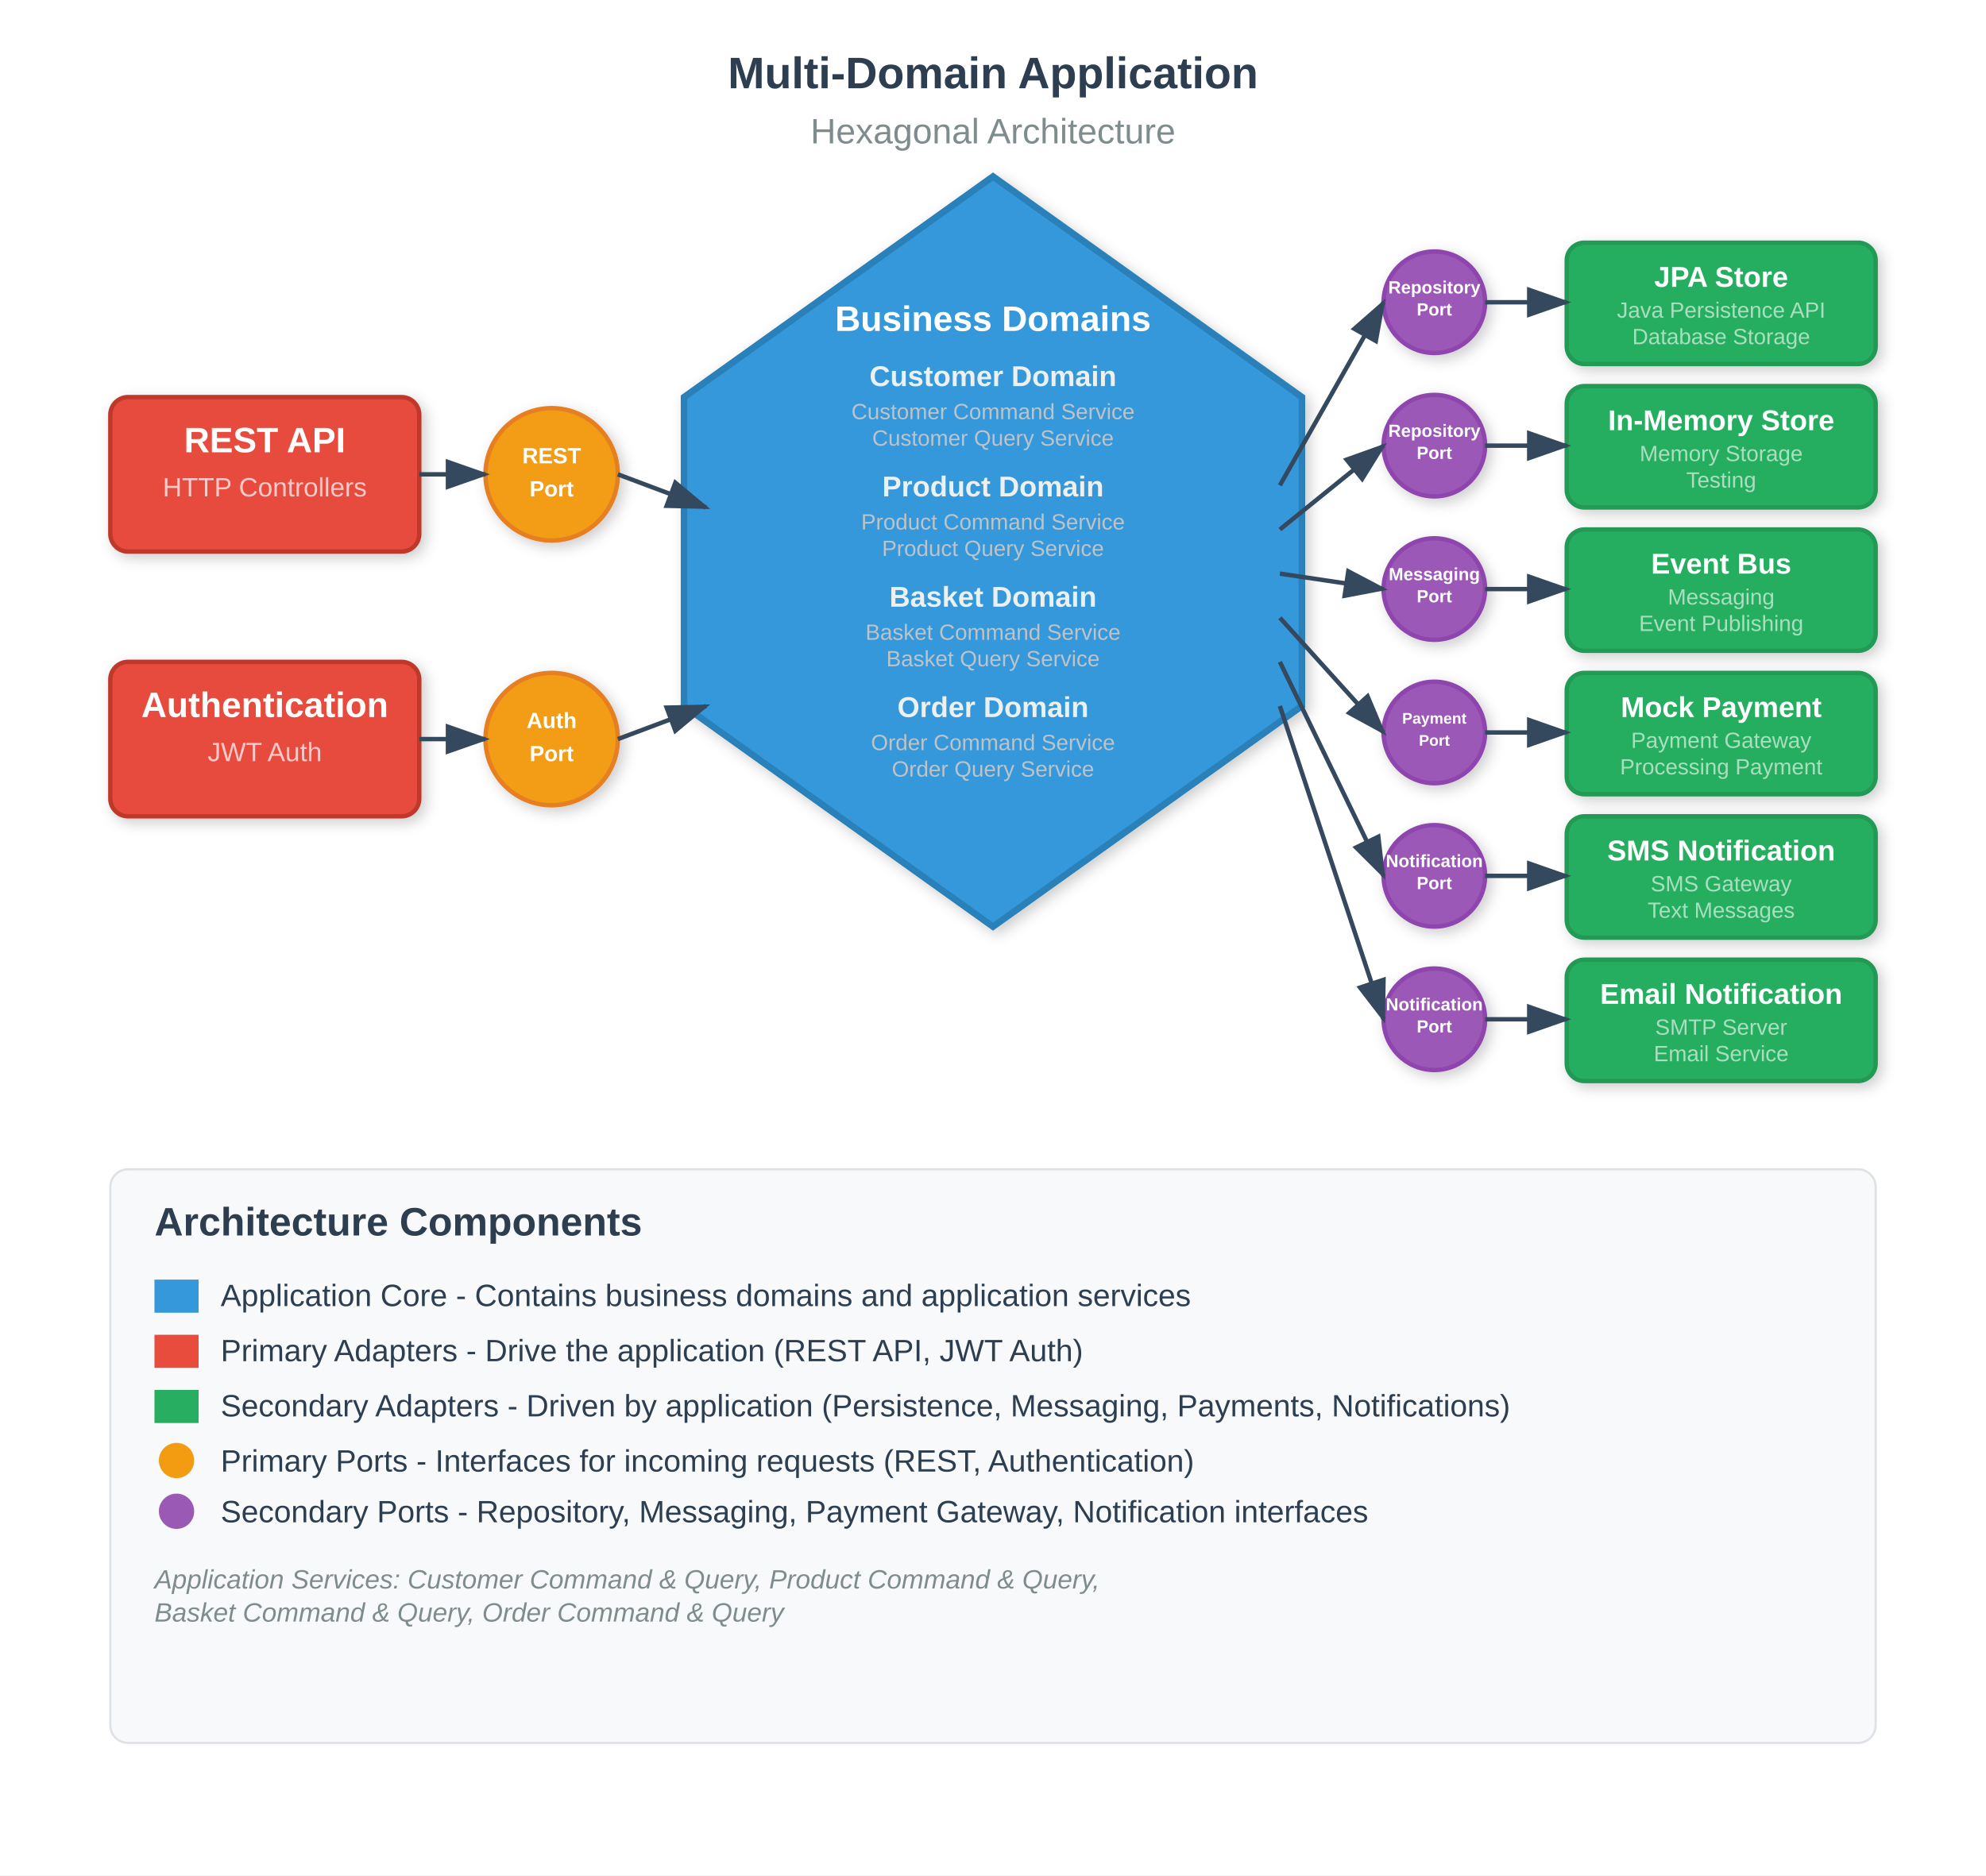
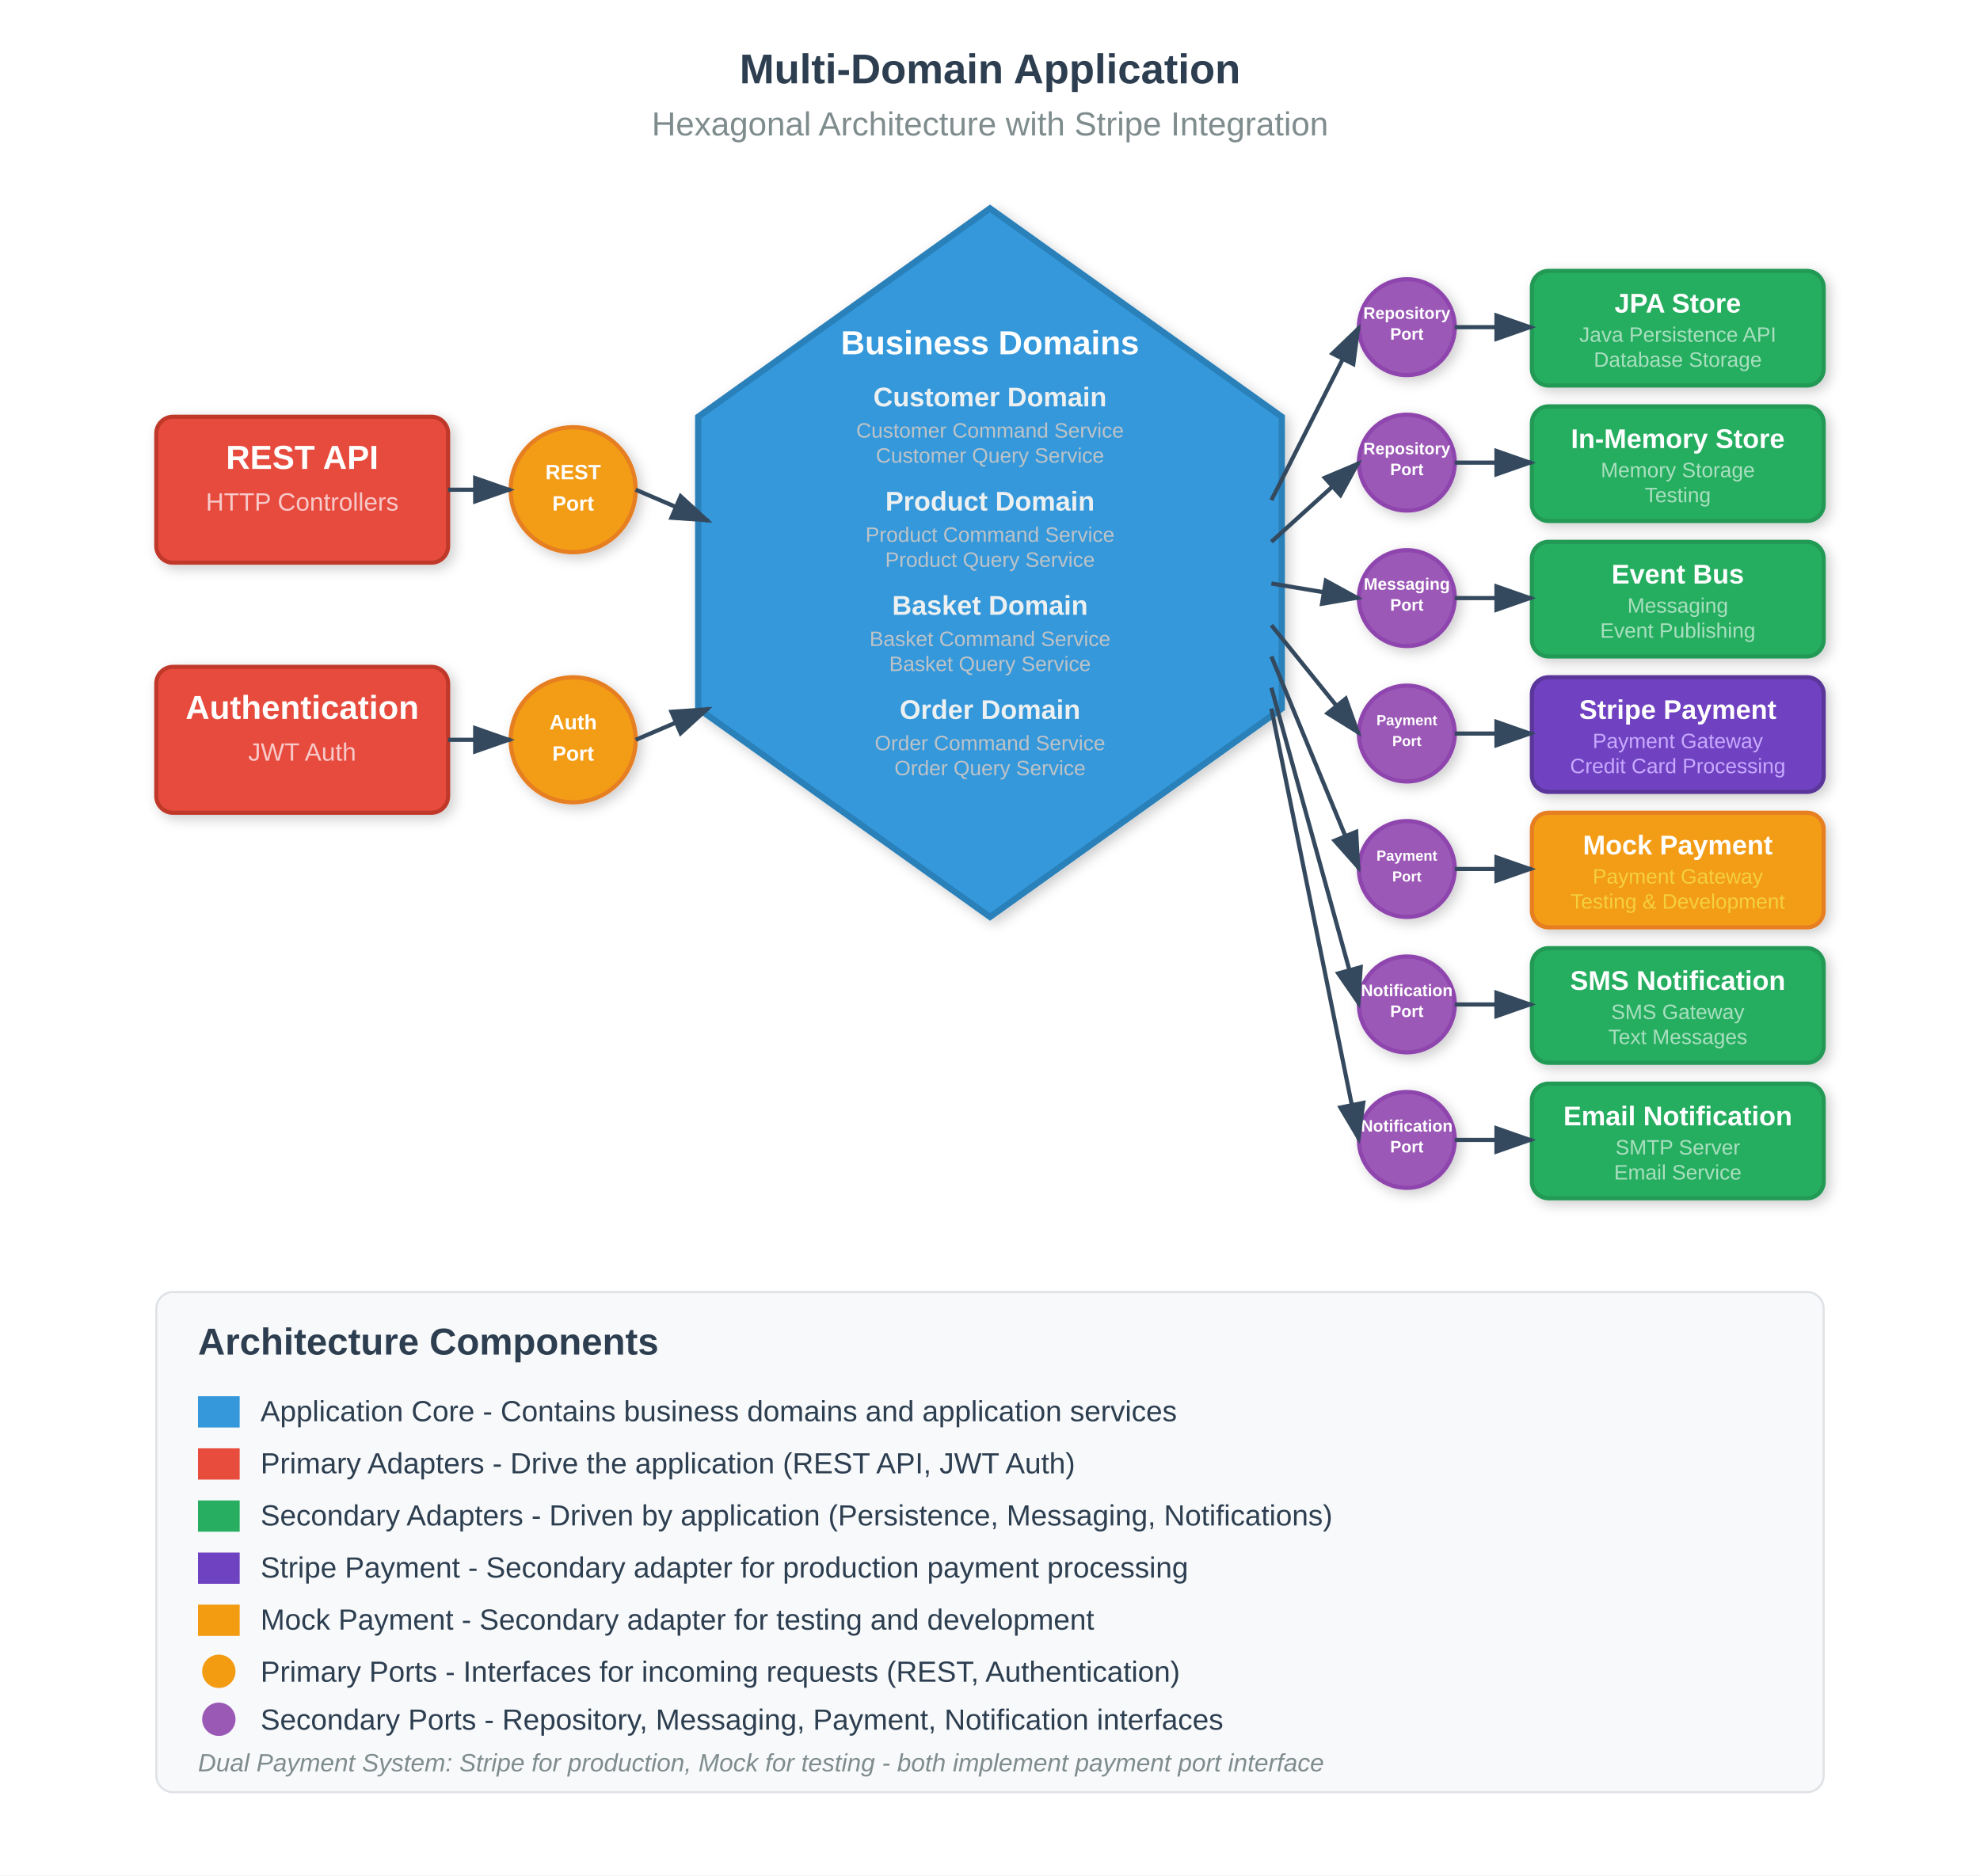
- <svg xmlns="http://www.w3.org/2000/svg" width="900" height="850">
+ <svg xmlns="http://www.w3.org/2000/svg" width="950" height="900">
  <defs>
    <filter id="shadow" x="-50%" y="-50%" width="200%" height="200%">
      <feDropShadow dx="2" dy="2" stdDeviation="3" flood-color="rgba(0,0,0,0.2)" />
    </filter>
    <marker id="arrowhead" markerWidth="10" markerHeight="7" refX="9" refY="3.5" orient="auto">
      <polygon points="0 0, 10 3.5, 0 7" fill="#34495e" />
    </marker>
  </defs>
-   <rect width="900" height="850" fill="#ffffff" />
-   <text x="450" y="40" text-anchor="middle" font-family="Arial, sans-serif" font-size="20" font-weight="bold" fill="#2c3e50">Multi-Domain Application</text>
-   <text x="450" y="65" text-anchor="middle" font-family="Arial, sans-serif" font-size="16" fill="#7f8c8d">Hexagonal Architecture</text>
-   <polygon points="450,420 590,320 590,180 450,80 310,180 310,320" fill="#3498db" stroke="#2980b9" stroke-width="3" filter="url(#shadow)" />
-   <text x="450" y="150" text-anchor="middle" font-family="Arial, sans-serif" font-size="16" font-weight="bold" fill="white">Business Domains</text>
-   <text x="450" y="175" text-anchor="middle" font-family="Arial, sans-serif" font-size="13" font-weight="bold" fill="#ecf0f1">Customer Domain</text>
-   <text x="450" y="190" text-anchor="middle" font-family="Arial, sans-serif" font-size="10" fill="#bdc3c7">Customer Command Service</text>
-   <text x="450" y="202" text-anchor="middle" font-family="Arial, sans-serif" font-size="10" fill="#bdc3c7">Customer Query Service</text>
-   <text x="450" y="225" text-anchor="middle" font-family="Arial, sans-serif" font-size="13" font-weight="bold" fill="#ecf0f1">Product Domain</text>
-   <text x="450" y="240" text-anchor="middle" font-family="Arial, sans-serif" font-size="10" fill="#bdc3c7">Product Command Service</text>
-   <text x="450" y="252" text-anchor="middle" font-family="Arial, sans-serif" font-size="10" fill="#bdc3c7">Product Query Service</text>
-   <text x="450" y="275" text-anchor="middle" font-family="Arial, sans-serif" font-size="13" font-weight="bold" fill="#ecf0f1">Basket Domain</text>
-   <text x="450" y="290" text-anchor="middle" font-family="Arial, sans-serif" font-size="10" fill="#bdc3c7">Basket Command Service</text>
-   <text x="450" y="302" text-anchor="middle" font-family="Arial, sans-serif" font-size="10" fill="#bdc3c7">Basket Query Service</text>
-   <text x="450" y="325" text-anchor="middle" font-family="Arial, sans-serif" font-size="13" font-weight="bold" fill="#ecf0f1">Order Domain</text>
-   <text x="450" y="340" text-anchor="middle" font-family="Arial, sans-serif" font-size="10" fill="#bdc3c7">Order Command Service</text>
-   <text x="450" y="352" text-anchor="middle" font-family="Arial, sans-serif" font-size="10" fill="#bdc3c7">Order Query Service</text>
-   <rect x="50" y="180" width="140" height="70" rx="8" fill="#e74c3c" stroke="#c0392b" stroke-width="2" filter="url(#shadow)" />
-   <text x="120" y="205" text-anchor="middle" font-family="Arial, sans-serif" font-size="16" font-weight="bold" fill="white">REST API</text>
-   <text x="120" y="225" text-anchor="middle" font-family="Arial, sans-serif" font-size="12" fill="#f8c9c9">HTTP Controllers</text>
-   <rect x="50" y="300" width="140" height="70" rx="8" fill="#e74c3c" stroke="#c0392b" stroke-width="2" filter="url(#shadow)" />
-   <text x="120" y="325" text-anchor="middle" font-family="Arial, sans-serif" font-size="16" font-weight="bold" fill="white">Authentication</text>
-   <text x="120" y="345" text-anchor="middle" font-family="Arial, sans-serif" font-size="12" fill="#f8c9c9">JWT Auth</text>
-   <rect x="710" y="110" width="140" height="55" rx="8" fill="#27ae60" stroke="#229954" stroke-width="2" filter="url(#shadow)" />
-   <text x="780" y="130" text-anchor="middle" font-family="Arial, sans-serif" font-size="13" font-weight="bold" fill="white">JPA Store</text>
-   <text x="780" y="144" text-anchor="middle" font-family="Arial, sans-serif" font-size="10" fill="#a9dfbf">Java Persistence API</text>
-   <text x="780" y="156" text-anchor="middle" font-family="Arial, sans-serif" font-size="10" fill="#a9dfbf">Database Storage</text>
-   <rect x="710" y="175" width="140" height="55" rx="8" fill="#27ae60" stroke="#229954" stroke-width="2" filter="url(#shadow)" />
-   <text x="780" y="195" text-anchor="middle" font-family="Arial, sans-serif" font-size="13" font-weight="bold" fill="white">In-Memory Store</text>
-   <text x="780" y="209" text-anchor="middle" font-family="Arial, sans-serif" font-size="10" fill="#a9dfbf">Memory Storage</text>
-   <text x="780" y="221" text-anchor="middle" font-family="Arial, sans-serif" font-size="10" fill="#a9dfbf">Testing</text>
-   <rect x="710" y="240" width="140" height="55" rx="8" fill="#27ae60" stroke="#229954" stroke-width="2" filter="url(#shadow)" />
-   <text x="780" y="260" text-anchor="middle" font-family="Arial, sans-serif" font-size="13" font-weight="bold" fill="white">Event Bus</text>
-   <text x="780" y="274" text-anchor="middle" font-family="Arial, sans-serif" font-size="10" fill="#a9dfbf">Messaging</text>
-   <text x="780" y="286" text-anchor="middle" font-family="Arial, sans-serif" font-size="10" fill="#a9dfbf">Event Publishing</text>
-   <rect x="710" y="305" width="140" height="55" rx="8" fill="#27ae60" stroke="#229954" stroke-width="2" filter="url(#shadow)" />
-   <text x="780" y="325" text-anchor="middle" font-family="Arial, sans-serif" font-size="13" font-weight="bold" fill="white">Mock Payment</text>
-   <text x="780" y="339" text-anchor="middle" font-family="Arial, sans-serif" font-size="10" fill="#a9dfbf">Payment Gateway</text>
-   <text x="780" y="351" text-anchor="middle" font-family="Arial, sans-serif" font-size="10" fill="#a9dfbf">Processing Payment</text>
-   <rect x="710" y="370" width="140" height="55" rx="8" fill="#27ae60" stroke="#229954" stroke-width="2" filter="url(#shadow)" />
-   <text x="780" y="390" text-anchor="middle" font-family="Arial, sans-serif" font-size="13" font-weight="bold" fill="white">SMS Notification</text>
-   <text x="780" y="404" text-anchor="middle" font-family="Arial, sans-serif" font-size="10" fill="#a9dfbf">SMS Gateway</text>
-   <text x="780" y="416" text-anchor="middle" font-family="Arial, sans-serif" font-size="10" fill="#a9dfbf">Text Messages</text>
-   <rect x="710" y="435" width="140" height="55" rx="8" fill="#27ae60" stroke="#229954" stroke-width="2" filter="url(#shadow)" />
-   <text x="780" y="455" text-anchor="middle" font-family="Arial, sans-serif" font-size="13" font-weight="bold" fill="white">Email Notification</text>
-   <text x="780" y="469" text-anchor="middle" font-family="Arial, sans-serif" font-size="10" fill="#a9dfbf">SMTP Server</text>
-   <text x="780" y="481" text-anchor="middle" font-family="Arial, sans-serif" font-size="10" fill="#a9dfbf">Email Service</text>
-   <circle cx="250" cy="215" r="30" fill="#f39c12" stroke="#e67e22" stroke-width="2" filter="url(#shadow)" />
-   <text x="250" y="210" text-anchor="middle" font-family="Arial, sans-serif" font-size="10" font-weight="bold" fill="white">REST</text>
-   <text x="250" y="225" text-anchor="middle" font-family="Arial, sans-serif" font-size="10" font-weight="bold" fill="white">Port</text>
-   <circle cx="250" cy="335" r="30" fill="#f39c12" stroke="#e67e22" stroke-width="2" filter="url(#shadow)" />
-   <text x="250" y="330" text-anchor="middle" font-family="Arial, sans-serif" font-size="10" font-weight="bold" fill="white">Auth</text>
-   <text x="250" y="345" text-anchor="middle" font-family="Arial, sans-serif" font-size="10" font-weight="bold" fill="white">Port</text>
-   <circle cx="650" cy="137" r="23" fill="#9b59b6" stroke="#8e44ad" stroke-width="2" filter="url(#shadow)" />
-   <text x="650" y="133" text-anchor="middle" font-family="Arial, sans-serif" font-size="8" font-weight="bold" fill="white">Repository</text>
-   <text x="650" y="143" text-anchor="middle" font-family="Arial, sans-serif" font-size="8" font-weight="bold" fill="white">Port</text>
-   <circle cx="650" cy="202" r="23" fill="#9b59b6" stroke="#8e44ad" stroke-width="2" filter="url(#shadow)" />
-   <text x="650" y="198" text-anchor="middle" font-family="Arial, sans-serif" font-size="8" font-weight="bold" fill="white">Repository</text>
-   <text x="650" y="208" text-anchor="middle" font-family="Arial, sans-serif" font-size="8" font-weight="bold" fill="white">Port</text>
-   <circle cx="650" cy="267" r="23" fill="#9b59b6" stroke="#8e44ad" stroke-width="2" filter="url(#shadow)" />
-   <text x="650" y="263" text-anchor="middle" font-family="Arial, sans-serif" font-size="8" font-weight="bold" fill="white">Messaging</text>
-   <text x="650" y="273" text-anchor="middle" font-family="Arial, sans-serif" font-size="8" font-weight="bold" fill="white">Port</text>
-   <circle cx="650" cy="332" r="23" fill="#9b59b6" stroke="#8e44ad" stroke-width="2" filter="url(#shadow)" />
-   <text x="650" y="328" text-anchor="middle" font-family="Arial, sans-serif" font-size="7" font-weight="bold" fill="white">Payment</text>
-   <text x="650" y="338" text-anchor="middle" font-family="Arial, sans-serif" font-size="7" font-weight="bold" fill="white">Port</text>
-   <circle cx="650" cy="397" r="23" fill="#9b59b6" stroke="#8e44ad" stroke-width="2" filter="url(#shadow)" />
-   <text x="650" y="393" text-anchor="middle" font-family="Arial, sans-serif" font-size="8" font-weight="bold" fill="white">Notification</text>
-   <text x="650" y="403" text-anchor="middle" font-family="Arial, sans-serif" font-size="8" font-weight="bold" fill="white">Port</text>
-   <circle cx="650" cy="462" r="23" fill="#9b59b6" stroke="#8e44ad" stroke-width="2" filter="url(#shadow)" />
-   <text x="650" y="458" text-anchor="middle" font-family="Arial, sans-serif" font-size="8" font-weight="bold" fill="white">Notification</text>
-   <text x="650" y="468" text-anchor="middle" font-family="Arial, sans-serif" font-size="8" font-weight="bold" fill="white">Port</text>
-   <line x1="190" y1="215" x2="220" y2="215" stroke="#34495e" stroke-width="2" marker-end="url(#arrowhead)" />
-   <line x1="190" y1="335" x2="220" y2="335" stroke="#34495e" stroke-width="2" marker-end="url(#arrowhead)" />
-   <line x1="280" y1="215" x2="320" y2="230" stroke="#34495e" stroke-width="2" marker-end="url(#arrowhead)" />
-   <line x1="280" y1="335" x2="320" y2="320" stroke="#34495e" stroke-width="2" marker-end="url(#arrowhead)" />
-   <line x1="580" y1="220" x2="627" y2="137" stroke="#34495e" stroke-width="2" marker-end="url(#arrowhead)" />
-   <line x1="580" y1="240" x2="627" y2="202" stroke="#34495e" stroke-width="2" marker-end="url(#arrowhead)" />
-   <line x1="580" y1="260" x2="627" y2="267" stroke="#34495e" stroke-width="2" marker-end="url(#arrowhead)" />
-   <line x1="580" y1="280" x2="627" y2="332" stroke="#34495e" stroke-width="2" marker-end="url(#arrowhead)" />
-   <line x1="580" y1="300" x2="627" y2="397" stroke="#34495e" stroke-width="2" marker-end="url(#arrowhead)" />
-   <line x1="580" y1="320" x2="627" y2="462" stroke="#34495e" stroke-width="2" marker-end="url(#arrowhead)" />
-   <line x1="673" y1="137" x2="710" y2="137" stroke="#34495e" stroke-width="2" marker-end="url(#arrowhead)" />
-   <line x1="673" y1="202" x2="710" y2="202" stroke="#34495e" stroke-width="2" marker-end="url(#arrowhead)" />
-   <line x1="673" y1="267" x2="710" y2="267" stroke="#34495e" stroke-width="2" marker-end="url(#arrowhead)" />
-   <line x1="673" y1="332" x2="710" y2="332" stroke="#34495e" stroke-width="2" marker-end="url(#arrowhead)" />
-   <line x1="673" y1="397" x2="710" y2="397" stroke="#34495e" stroke-width="2" marker-end="url(#arrowhead)" />
-   <line x1="673" y1="462" x2="710" y2="462" stroke="#34495e" stroke-width="2" marker-end="url(#arrowhead)" />
-   <rect x="50" y="530" width="800" height="260" fill="#f8f9fa" stroke="#dee2e6" stroke-width="1" rx="8" />
-   <text x="70" y="560" font-family="Arial, sans-serif" font-size="18" font-weight="bold" fill="#2c3e50">Architecture Components</text>
-   <rect x="70" y="580" width="20" height="15" fill="#3498db" />
-   <text x="100" y="592" font-family="Arial, sans-serif" font-size="14" fill="#2c3e50">Application Core - Contains business domains and application services</text>
-   <rect x="70" y="605" width="20" height="15" fill="#e74c3c" />
-   <text x="100" y="617" font-family="Arial, sans-serif" font-size="14" fill="#2c3e50">Primary Adapters - Drive the application (REST API, JWT Auth)</text>
-   <rect x="70" y="630" width="20" height="15" fill="#27ae60" />
-   <text x="100" y="642" font-family="Arial, sans-serif" font-size="14" fill="#2c3e50">Secondary Adapters - Driven by application (Persistence, Messaging, Payments, Notifications)</text>
-   <circle cx="80" cy="662" r="8" fill="#f39c12" />
-   <text x="100" y="667" font-family="Arial, sans-serif" font-size="14" fill="#2c3e50">Primary Ports - Interfaces for incoming requests (REST, Authentication)</text>
-   <circle cx="80" cy="685" r="8" fill="#9b59b6" />
-   <text x="100" y="690" font-family="Arial, sans-serif" font-size="14" fill="#2c3e50">Secondary Ports - Repository, Messaging, Payment Gateway, Notification interfaces</text>
-   <text x="70" y="720" font-family="Arial, sans-serif" font-size="12" font-style="italic" fill="#7f8c8d">Application Services: Customer Command &amp; Query, Product Command &amp; Query,</text>
-   <text x="70" y="735" font-family="Arial, sans-serif" font-size="12" font-style="italic" fill="#7f8c8d">Basket Command &amp; Query, Order Command &amp; Query</text>
+   <rect width="950" height="900" fill="#ffffff" />
+   <text x="475" y="40" text-anchor="middle" font-family="Arial, sans-serif" font-size="20" font-weight="bold" fill="#2c3e50">Multi-Domain Application</text>
+   <text x="475" y="65" text-anchor="middle" font-family="Arial, sans-serif" font-size="16" fill="#7f8c8d">Hexagonal Architecture with Stripe Integration</text>
+   <polygon points="475,440 615,340 615,200 475,100 335,200 335,340" fill="#3498db" stroke="#2980b9" stroke-width="3" filter="url(#shadow)" />
+   <text x="475" y="170" text-anchor="middle" font-family="Arial, sans-serif" font-size="16" font-weight="bold" fill="white">Business Domains</text>
+   <text x="475" y="195" text-anchor="middle" font-family="Arial, sans-serif" font-size="13" font-weight="bold" fill="#ecf0f1">Customer Domain</text>
+   <text x="475" y="210" text-anchor="middle" font-family="Arial, sans-serif" font-size="10" fill="#bdc3c7">Customer Command Service</text>
+   <text x="475" y="222" text-anchor="middle" font-family="Arial, sans-serif" font-size="10" fill="#bdc3c7">Customer Query Service</text>
+   <text x="475" y="245" text-anchor="middle" font-family="Arial, sans-serif" font-size="13" font-weight="bold" fill="#ecf0f1">Product Domain</text>
+   <text x="475" y="260" text-anchor="middle" font-family="Arial, sans-serif" font-size="10" fill="#bdc3c7">Product Command Service</text>
+   <text x="475" y="272" text-anchor="middle" font-family="Arial, sans-serif" font-size="10" fill="#bdc3c7">Product Query Service</text>
+   <text x="475" y="295" text-anchor="middle" font-family="Arial, sans-serif" font-size="13" font-weight="bold" fill="#ecf0f1">Basket Domain</text>
+   <text x="475" y="310" text-anchor="middle" font-family="Arial, sans-serif" font-size="10" fill="#bdc3c7">Basket Command Service</text>
+   <text x="475" y="322" text-anchor="middle" font-family="Arial, sans-serif" font-size="10" fill="#bdc3c7">Basket Query Service</text>
+   <text x="475" y="345" text-anchor="middle" font-family="Arial, sans-serif" font-size="13" font-weight="bold" fill="#ecf0f1">Order Domain</text>
+   <text x="475" y="360" text-anchor="middle" font-family="Arial, sans-serif" font-size="10" fill="#bdc3c7">Order Command Service</text>
+   <text x="475" y="372" text-anchor="middle" font-family="Arial, sans-serif" font-size="10" fill="#bdc3c7">Order Query Service</text>
+   <rect x="75" y="200" width="140" height="70" rx="8" fill="#e74c3c" stroke="#c0392b" stroke-width="2" filter="url(#shadow)" />
+   <text x="145" y="225" text-anchor="middle" font-family="Arial, sans-serif" font-size="16" font-weight="bold" fill="white">REST API</text>
+   <text x="145" y="245" text-anchor="middle" font-family="Arial, sans-serif" font-size="12" fill="#f8c9c9">HTTP Controllers</text>
+   <rect x="75" y="320" width="140" height="70" rx="8" fill="#e74c3c" stroke="#c0392b" stroke-width="2" filter="url(#shadow)" />
+   <text x="145" y="345" text-anchor="middle" font-family="Arial, sans-serif" font-size="16" font-weight="bold" fill="white">Authentication</text>
+   <text x="145" y="365" text-anchor="middle" font-family="Arial, sans-serif" font-size="12" fill="#f8c9c9">JWT Auth</text>
+   <rect x="735" y="130" width="140" height="55" rx="8" fill="#27ae60" stroke="#229954" stroke-width="2" filter="url(#shadow)" />
+   <text x="805" y="150" text-anchor="middle" font-family="Arial, sans-serif" font-size="13" font-weight="bold" fill="white">JPA Store</text>
+   <text x="805" y="164" text-anchor="middle" font-family="Arial, sans-serif" font-size="10" fill="#a9dfbf">Java Persistence API</text>
+   <text x="805" y="176" text-anchor="middle" font-family="Arial, sans-serif" font-size="10" fill="#a9dfbf">Database Storage</text>
+   <rect x="735" y="195" width="140" height="55" rx="8" fill="#27ae60" stroke="#229954" stroke-width="2" filter="url(#shadow)" />
+   <text x="805" y="215" text-anchor="middle" font-family="Arial, sans-serif" font-size="13" font-weight="bold" fill="white">In-Memory Store</text>
+   <text x="805" y="229" text-anchor="middle" font-family="Arial, sans-serif" font-size="10" fill="#a9dfbf">Memory Storage</text>
+   <text x="805" y="241" text-anchor="middle" font-family="Arial, sans-serif" font-size="10" fill="#a9dfbf">Testing</text>
+   <rect x="735" y="260" width="140" height="55" rx="8" fill="#27ae60" stroke="#229954" stroke-width="2" filter="url(#shadow)" />
+   <text x="805" y="280" text-anchor="middle" font-family="Arial, sans-serif" font-size="13" font-weight="bold" fill="white">Event Bus</text>
+   <text x="805" y="294" text-anchor="middle" font-family="Arial, sans-serif" font-size="10" fill="#a9dfbf">Messaging</text>
+   <text x="805" y="306" text-anchor="middle" font-family="Arial, sans-serif" font-size="10" fill="#a9dfbf">Event Publishing</text>
+   <rect x="735" y="325" width="140" height="55" rx="8" fill="#6f42c1" stroke="#5a359a" stroke-width="2" filter="url(#shadow)" />
+   <text x="805" y="345" text-anchor="middle" font-family="Arial, sans-serif" font-size="13" font-weight="bold" fill="white">Stripe Payment</text>
+   <text x="805" y="359" text-anchor="middle" font-family="Arial, sans-serif" font-size="10" fill="#c8a9ff">Payment Gateway</text>
+   <text x="805" y="371" text-anchor="middle" font-family="Arial, sans-serif" font-size="10" fill="#c8a9ff">Credit Card Processing</text>
+   <rect x="735" y="390" width="140" height="55" rx="8" fill="#f39c12" stroke="#e67e22" stroke-width="2" filter="url(#shadow)" />
+   <text x="805" y="410" text-anchor="middle" font-family="Arial, sans-serif" font-size="13" font-weight="bold" fill="white">Mock Payment</text>
+   <text x="805" y="424" text-anchor="middle" font-family="Arial, sans-serif" font-size="10" fill="#f4d03f">Payment Gateway</text>
+   <text x="805" y="436" text-anchor="middle" font-family="Arial, sans-serif" font-size="10" fill="#f4d03f">Testing &amp; Development</text>
+   <rect x="735" y="455" width="140" height="55" rx="8" fill="#27ae60" stroke="#229954" stroke-width="2" filter="url(#shadow)" />
+   <text x="805" y="475" text-anchor="middle" font-family="Arial, sans-serif" font-size="13" font-weight="bold" fill="white">SMS Notification</text>
+   <text x="805" y="489" text-anchor="middle" font-family="Arial, sans-serif" font-size="10" fill="#a9dfbf">SMS Gateway</text>
+   <text x="805" y="501" text-anchor="middle" font-family="Arial, sans-serif" font-size="10" fill="#a9dfbf">Text Messages</text>
+   <rect x="735" y="520" width="140" height="55" rx="8" fill="#27ae60" stroke="#229954" stroke-width="2" filter="url(#shadow)" />
+   <text x="805" y="540" text-anchor="middle" font-family="Arial, sans-serif" font-size="13" font-weight="bold" fill="white">Email Notification</text>
+   <text x="805" y="554" text-anchor="middle" font-family="Arial, sans-serif" font-size="10" fill="#a9dfbf">SMTP Server</text>
+   <text x="805" y="566" text-anchor="middle" font-family="Arial, sans-serif" font-size="10" fill="#a9dfbf">Email Service</text>
+   <circle cx="275" cy="235" r="30" fill="#f39c12" stroke="#e67e22" stroke-width="2" filter="url(#shadow)" />
+   <text x="275" y="230" text-anchor="middle" font-family="Arial, sans-serif" font-size="10" font-weight="bold" fill="white">REST</text>
+   <text x="275" y="245" text-anchor="middle" font-family="Arial, sans-serif" font-size="10" font-weight="bold" fill="white">Port</text>
+   <circle cx="275" cy="355" r="30" fill="#f39c12" stroke="#e67e22" stroke-width="2" filter="url(#shadow)" />
+   <text x="275" y="350" text-anchor="middle" font-family="Arial, sans-serif" font-size="10" font-weight="bold" fill="white">Auth</text>
+   <text x="275" y="365" text-anchor="middle" font-family="Arial, sans-serif" font-size="10" font-weight="bold" fill="white">Port</text>
+   <circle cx="675" cy="157" r="23" fill="#9b59b6" stroke="#8e44ad" stroke-width="2" filter="url(#shadow)" />
+   <text x="675" y="153" text-anchor="middle" font-family="Arial, sans-serif" font-size="8" font-weight="bold" fill="white">Repository</text>
+   <text x="675" y="163" text-anchor="middle" font-family="Arial, sans-serif" font-size="8" font-weight="bold" fill="white">Port</text>
+   <circle cx="675" cy="222" r="23" fill="#9b59b6" stroke="#8e44ad" stroke-width="2" filter="url(#shadow)" />
+   <text x="675" y="218" text-anchor="middle" font-family="Arial, sans-serif" font-size="8" font-weight="bold" fill="white">Repository</text>
+   <text x="675" y="228" text-anchor="middle" font-family="Arial, sans-serif" font-size="8" font-weight="bold" fill="white">Port</text>
+   <circle cx="675" cy="287" r="23" fill="#9b59b6" stroke="#8e44ad" stroke-width="2" filter="url(#shadow)" />
+   <text x="675" y="283" text-anchor="middle" font-family="Arial, sans-serif" font-size="8" font-weight="bold" fill="white">Messaging</text>
+   <text x="675" y="293" text-anchor="middle" font-family="Arial, sans-serif" font-size="8" font-weight="bold" fill="white">Port</text>
+   <circle cx="675" cy="352" r="23" fill="#9b59b6" stroke="#8e44ad" stroke-width="2" filter="url(#shadow)" />
+   <text x="675" y="348" text-anchor="middle" font-family="Arial, sans-serif" font-size="7" font-weight="bold" fill="white">Payment</text>
+   <text x="675" y="358" text-anchor="middle" font-family="Arial, sans-serif" font-size="7" font-weight="bold" fill="white">Port</text>
+   <circle cx="675" cy="417" r="23" fill="#9b59b6" stroke="#8e44ad" stroke-width="2" filter="url(#shadow)" />
+   <text x="675" y="413" text-anchor="middle" font-family="Arial, sans-serif" font-size="7" font-weight="bold" fill="white">Payment</text>
+   <text x="675" y="423" text-anchor="middle" font-family="Arial, sans-serif" font-size="7" font-weight="bold" fill="white">Port</text>
+   <circle cx="675" cy="482" r="23" fill="#9b59b6" stroke="#8e44ad" stroke-width="2" filter="url(#shadow)" />
+   <text x="675" y="478" text-anchor="middle" font-family="Arial, sans-serif" font-size="8" font-weight="bold" fill="white">Notification</text>
+   <text x="675" y="488" text-anchor="middle" font-family="Arial, sans-serif" font-size="8" font-weight="bold" fill="white">Port</text>
+   <circle cx="675" cy="547" r="23" fill="#9b59b6" stroke="#8e44ad" stroke-width="2" filter="url(#shadow)" />
+   <text x="675" y="543" text-anchor="middle" font-family="Arial, sans-serif" font-size="8" font-weight="bold" fill="white">Notification</text>
+   <text x="675" y="553" text-anchor="middle" font-family="Arial, sans-serif" font-size="8" font-weight="bold" fill="white">Port</text>
+   <line x1="215" y1="235" x2="245" y2="235" stroke="#34495e" stroke-width="2" marker-end="url(#arrowhead)" />
+   <line x1="215" y1="355" x2="245" y2="355" stroke="#34495e" stroke-width="2" marker-end="url(#arrowhead)" />
+   <line x1="305" y1="235" x2="340" y2="250" stroke="#34495e" stroke-width="2" marker-end="url(#arrowhead)" />
+   <line x1="305" y1="355" x2="340" y2="340" stroke="#34495e" stroke-width="2" marker-end="url(#arrowhead)" />
+   <line x1="610" y1="240" x2="652" y2="157" stroke="#34495e" stroke-width="2" marker-end="url(#arrowhead)" />
+   <line x1="610" y1="260" x2="652" y2="222" stroke="#34495e" stroke-width="2" marker-end="url(#arrowhead)" />
+   <line x1="610" y1="280" x2="652" y2="287" stroke="#34495e" stroke-width="2" marker-end="url(#arrowhead)" />
+   <line x1="610" y1="300" x2="652" y2="352" stroke="#34495e" stroke-width="2" marker-end="url(#arrowhead)" />
+   <line x1="610" y1="315" x2="652" y2="417" stroke="#34495e" stroke-width="2" marker-end="url(#arrowhead)" />
+   <line x1="610" y1="330" x2="652" y2="482" stroke="#34495e" stroke-width="2" marker-end="url(#arrowhead)" />
+   <line x1="610" y1="340" x2="652" y2="547" stroke="#34495e" stroke-width="2" marker-end="url(#arrowhead)" />
+   <line x1="698" y1="157" x2="735" y2="157" stroke="#34495e" stroke-width="2" marker-end="url(#arrowhead)" />
+   <line x1="698" y1="222" x2="735" y2="222" stroke="#34495e" stroke-width="2" marker-end="url(#arrowhead)" />
+   <line x1="698" y1="287" x2="735" y2="287" stroke="#34495e" stroke-width="2" marker-end="url(#arrowhead)" />
+   <line x1="698" y1="352" x2="735" y2="352" stroke="#34495e" stroke-width="2" marker-end="url(#arrowhead)" />
+   <line x1="698" y1="417" x2="735" y2="417" stroke="#34495e" stroke-width="2" marker-end="url(#arrowhead)" />
+   <line x1="698" y1="482" x2="735" y2="482" stroke="#34495e" stroke-width="2" marker-end="url(#arrowhead)" />
+   <line x1="698" y1="547" x2="735" y2="547" stroke="#34495e" stroke-width="2" marker-end="url(#arrowhead)" />
+   <rect x="75" y="620" width="800" height="240" fill="#f8f9fa" stroke="#dee2e6" stroke-width="1" rx="8" />
+   <text x="95" y="650" font-family="Arial, sans-serif" font-size="18" font-weight="bold" fill="#2c3e50">Architecture Components</text>
+   <rect x="95" y="670" width="20" height="15" fill="#3498db" />
+   <text x="125" y="682" font-family="Arial, sans-serif" font-size="14" fill="#2c3e50">Application Core - Contains business domains and application services</text>
+   <rect x="95" y="695" width="20" height="15" fill="#e74c3c" />
+   <text x="125" y="707" font-family="Arial, sans-serif" font-size="14" fill="#2c3e50">Primary Adapters - Drive the application (REST API, JWT Auth)</text>
+   <rect x="95" y="720" width="20" height="15" fill="#27ae60" />
+   <text x="125" y="732" font-family="Arial, sans-serif" font-size="14" fill="#2c3e50">Secondary Adapters - Driven by application (Persistence, Messaging, Notifications)</text>
+   <rect x="95" y="745" width="20" height="15" fill="#6f42c1" />
+   <text x="125" y="757" font-family="Arial, sans-serif" font-size="14" fill="#2c3e50">Stripe Payment - Secondary adapter for production payment processing</text>
+   <rect x="95" y="770" width="20" height="15" fill="#f39c12" />
+   <text x="125" y="782" font-family="Arial, sans-serif" font-size="14" fill="#2c3e50">Mock Payment - Secondary adapter for testing and development</text>
+   <circle cx="105" cy="802" r="8" fill="#f39c12" />
+   <text x="125" y="807" font-family="Arial, sans-serif" font-size="14" fill="#2c3e50">Primary Ports - Interfaces for incoming requests (REST, Authentication)</text>
+   <circle cx="105" cy="825" r="8" fill="#9b59b6" />
+   <text x="125" y="830" font-family="Arial, sans-serif" font-size="14" fill="#2c3e50">Secondary Ports - Repository, Messaging, Payment, Notification interfaces</text>
+   <text x="95" y="850" font-family="Arial, sans-serif" font-size="12" font-style="italic" fill="#7f8c8d">Dual Payment System: Stripe for production, Mock for testing - both implement payment port interface</text>
</svg>
